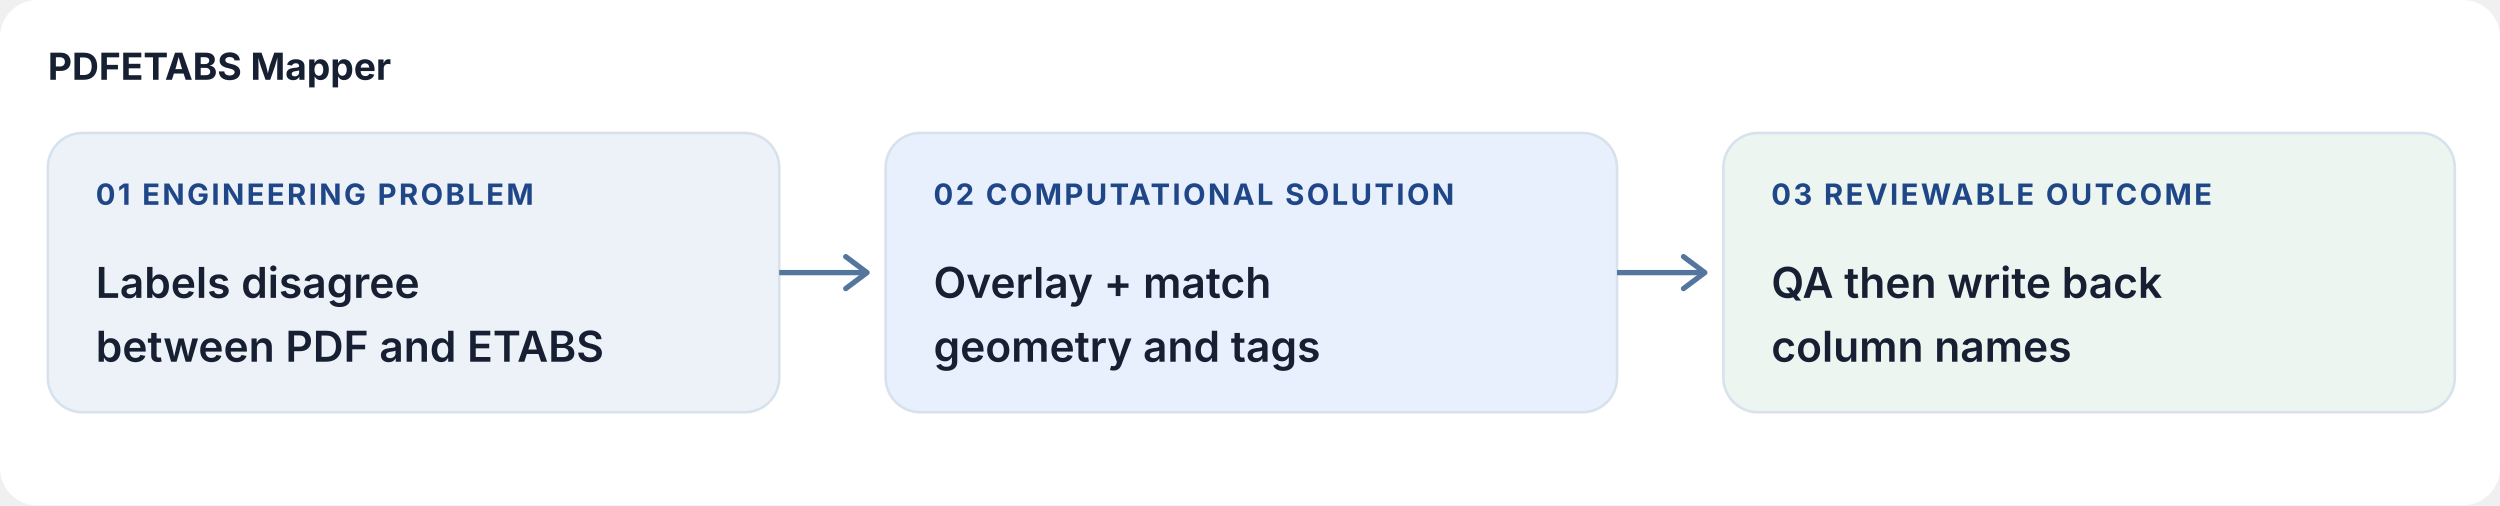
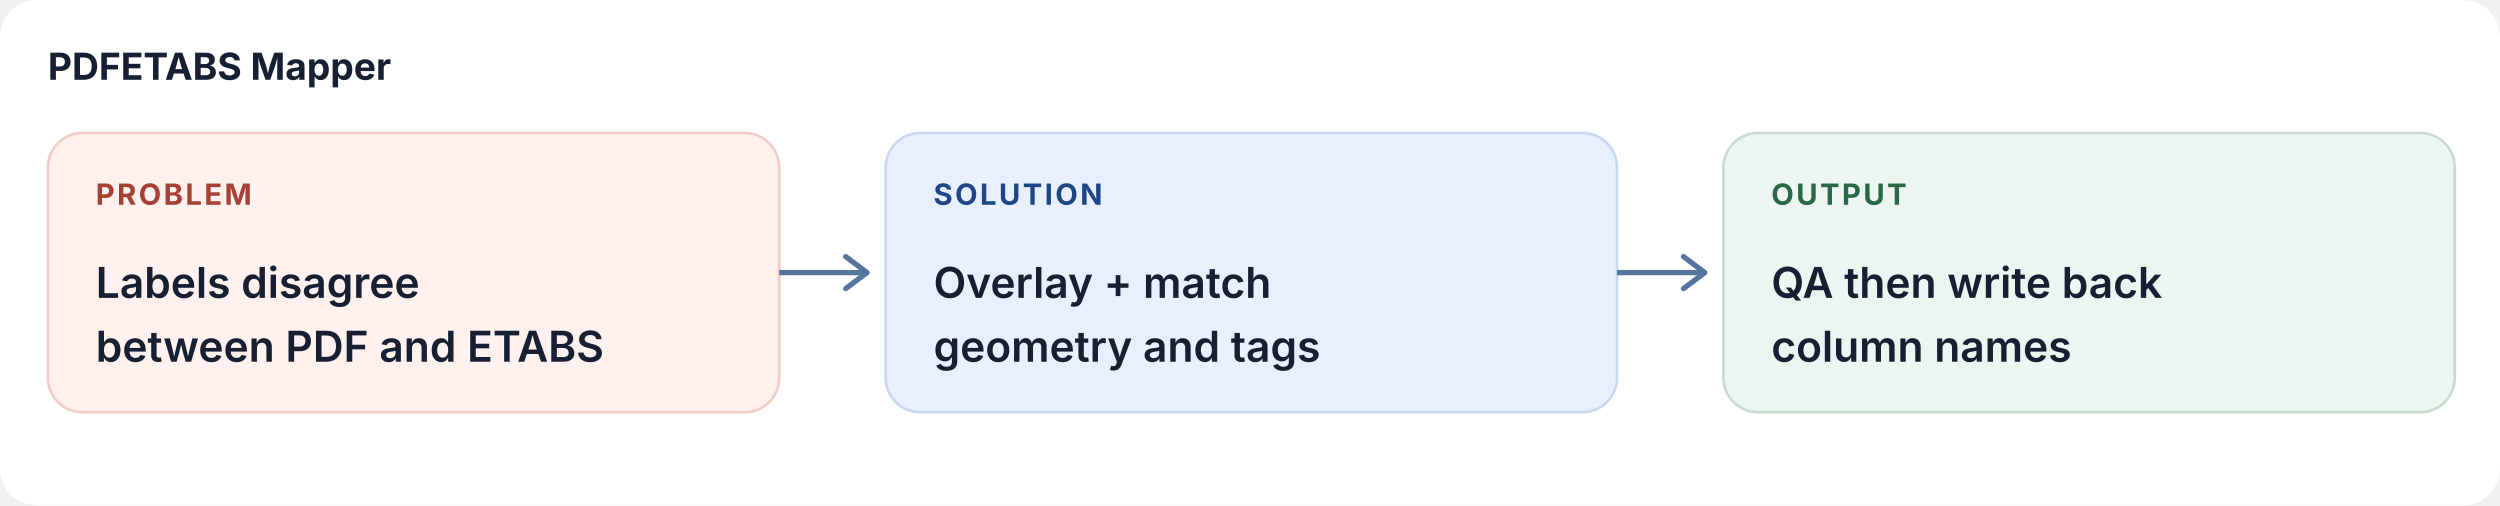
<svg xmlns="http://www.w3.org/2000/svg" viewBox="0 0 940 190" role="img" aria-labelledby="title desc">
  <rect width="940" height="190" rx="14" fill="#FFFFFF" />
  <text x="18" y="30" font-family="Inter,Segoe UI,Arial,sans-serif" font-size="14" font-weight="700" fill="#172033">PDFETABS Mapper</text>
-   <rect x="18" y="50" width="275" height="105" rx="13" fill="#EDF2F8" stroke="#D7E2ED" />
-   <text x="36" y="77" font-family="Inter,Segoe UI,Arial,sans-serif" font-size="11" font-weight="700" letter-spacing=".9" fill="#1F4788">01  ENGINEERING PROBLEM</text>
+   <rect x="18" y="50" width="275" height="105" rx="13" fill="#FFF1ED" stroke="#F1CDC6" />
+   <text x="36" y="77" font-family="Inter,Segoe UI,Arial,sans-serif" font-size="11" font-weight="700" letter-spacing=".9" fill="#A64136">PROBLEM</text>
  <text x="36" y="112" font-family="Inter,Segoe UI,Arial,sans-serif" font-size="16" font-weight="600" fill="#172033">Labels disagree</text>
  <text x="36" y="136" font-family="Inter,Segoe UI,Arial,sans-serif" font-size="16" font-weight="600" fill="#172033">between PDF and ETABS</text>
-   <rect x="333" y="50" width="275" height="105" rx="13" fill="#E8F0FD" stroke="#D7E2ED" />
-   <text x="351" y="77" font-family="Inter,Segoe UI,Arial,sans-serif" font-size="11" font-weight="700" letter-spacing=".9" fill="#1F4788">02  COMPUTATIONAL SOLUTION</text>
+   <rect x="333" y="50" width="275" height="105" rx="13" fill="#E8F0FD" stroke="#C9D9F2" />
+   <text x="351" y="77" font-family="Inter,Segoe UI,Arial,sans-serif" font-size="11" font-weight="700" letter-spacing=".9" fill="#1F4788">SOLUTION</text>
  <text x="351" y="112" font-family="Inter,Segoe UI,Arial,sans-serif" font-size="16" font-weight="600" fill="#172033">Overlay + match</text>
  <text x="351" y="136" font-family="Inter,Segoe UI,Arial,sans-serif" font-size="16" font-weight="600" fill="#172033">geometry and tags</text>
-   <rect x="648" y="50" width="275" height="105" rx="13" fill="#EDF5F1" stroke="#D7E2ED" />
-   <text x="666" y="77" font-family="Inter,Segoe UI,Arial,sans-serif" font-size="11" font-weight="700" letter-spacing=".9" fill="#1F4788">03  REVIEWABLE OUTCOME</text>
+   <rect x="648" y="50" width="275" height="105" rx="13" fill="#EDF5F1" stroke="#C9DCCF" />
+   <text x="666" y="77" font-family="Inter,Segoe UI,Arial,sans-serif" font-size="11" font-weight="700" letter-spacing=".9" fill="#286846">OUTPUT</text>
  <text x="666" y="112" font-family="Inter,Segoe UI,Arial,sans-serif" font-size="16" font-weight="600" fill="#172033">QA then write back</text>
  <text x="666" y="136" font-family="Inter,Segoe UI,Arial,sans-serif" font-size="16" font-weight="600" fill="#172033">column names</text>
  <path d="M293 102.5 h33" stroke="#54769E" stroke-width="2" fill="none" />
  <path d="M318 96.5 l8 6 -8 6" stroke="#54769E" stroke-width="2" fill="none" stroke-linecap="round" stroke-linejoin="round" />
  <path d="M608 102.5 h33" stroke="#54769E" stroke-width="2" fill="none" />
  <path d="M633 96.5 l8 6 -8 6" stroke="#54769E" stroke-width="2" fill="none" stroke-linecap="round" stroke-linejoin="round" />
</svg>
